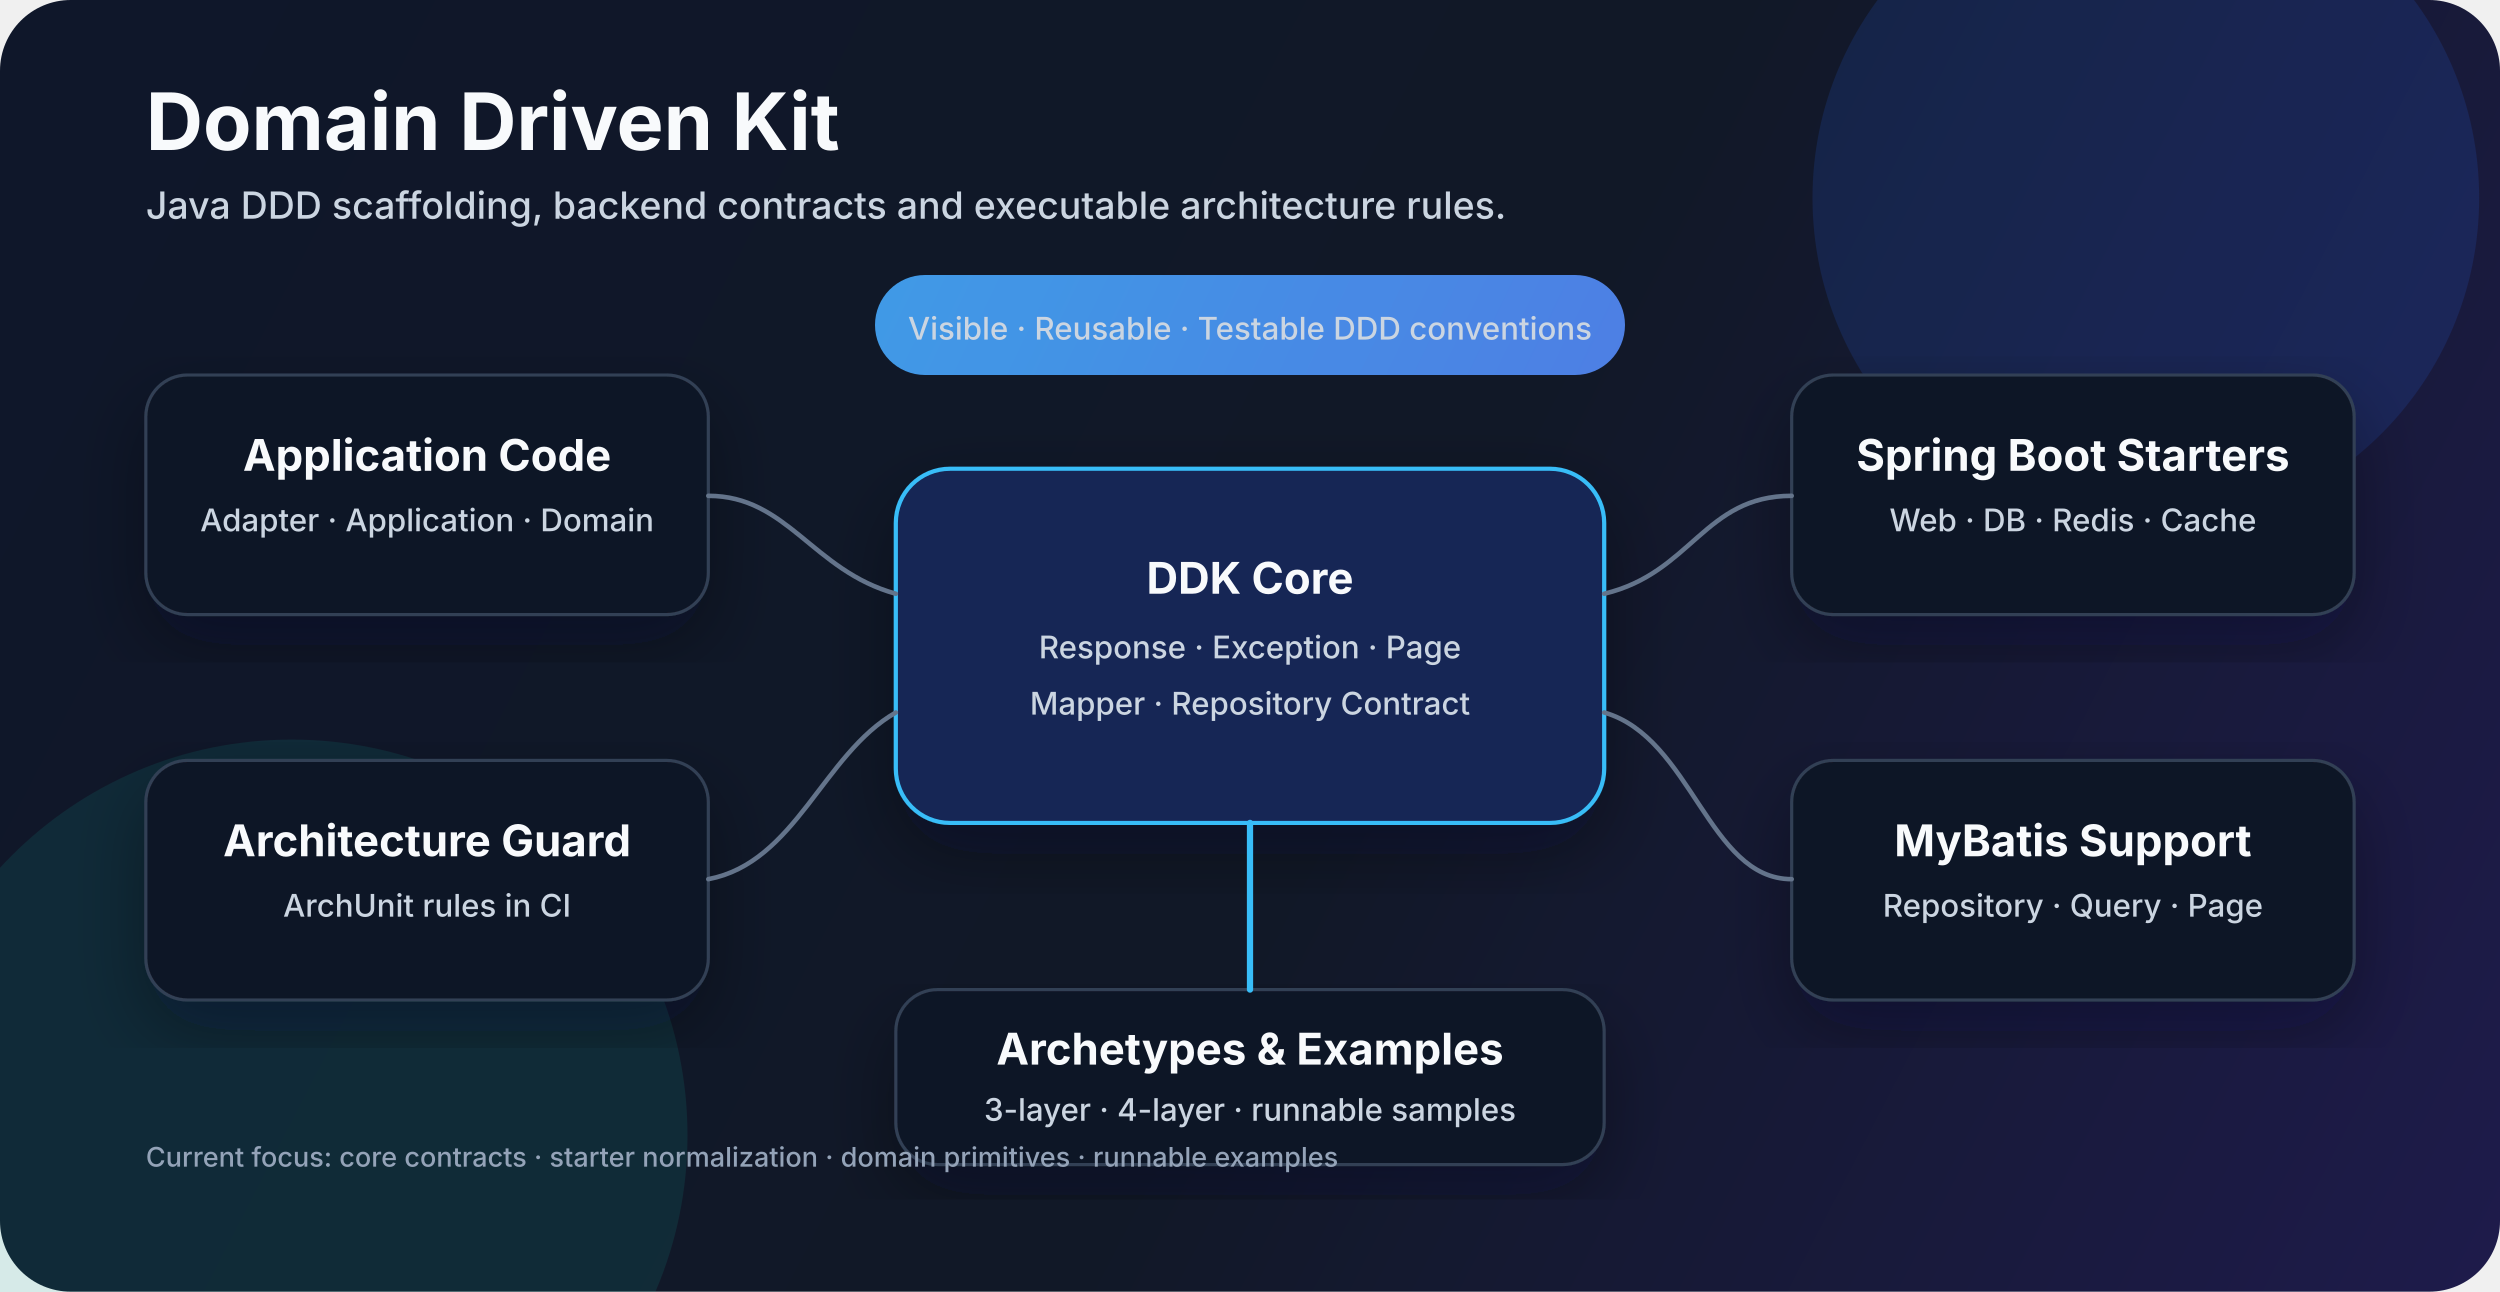
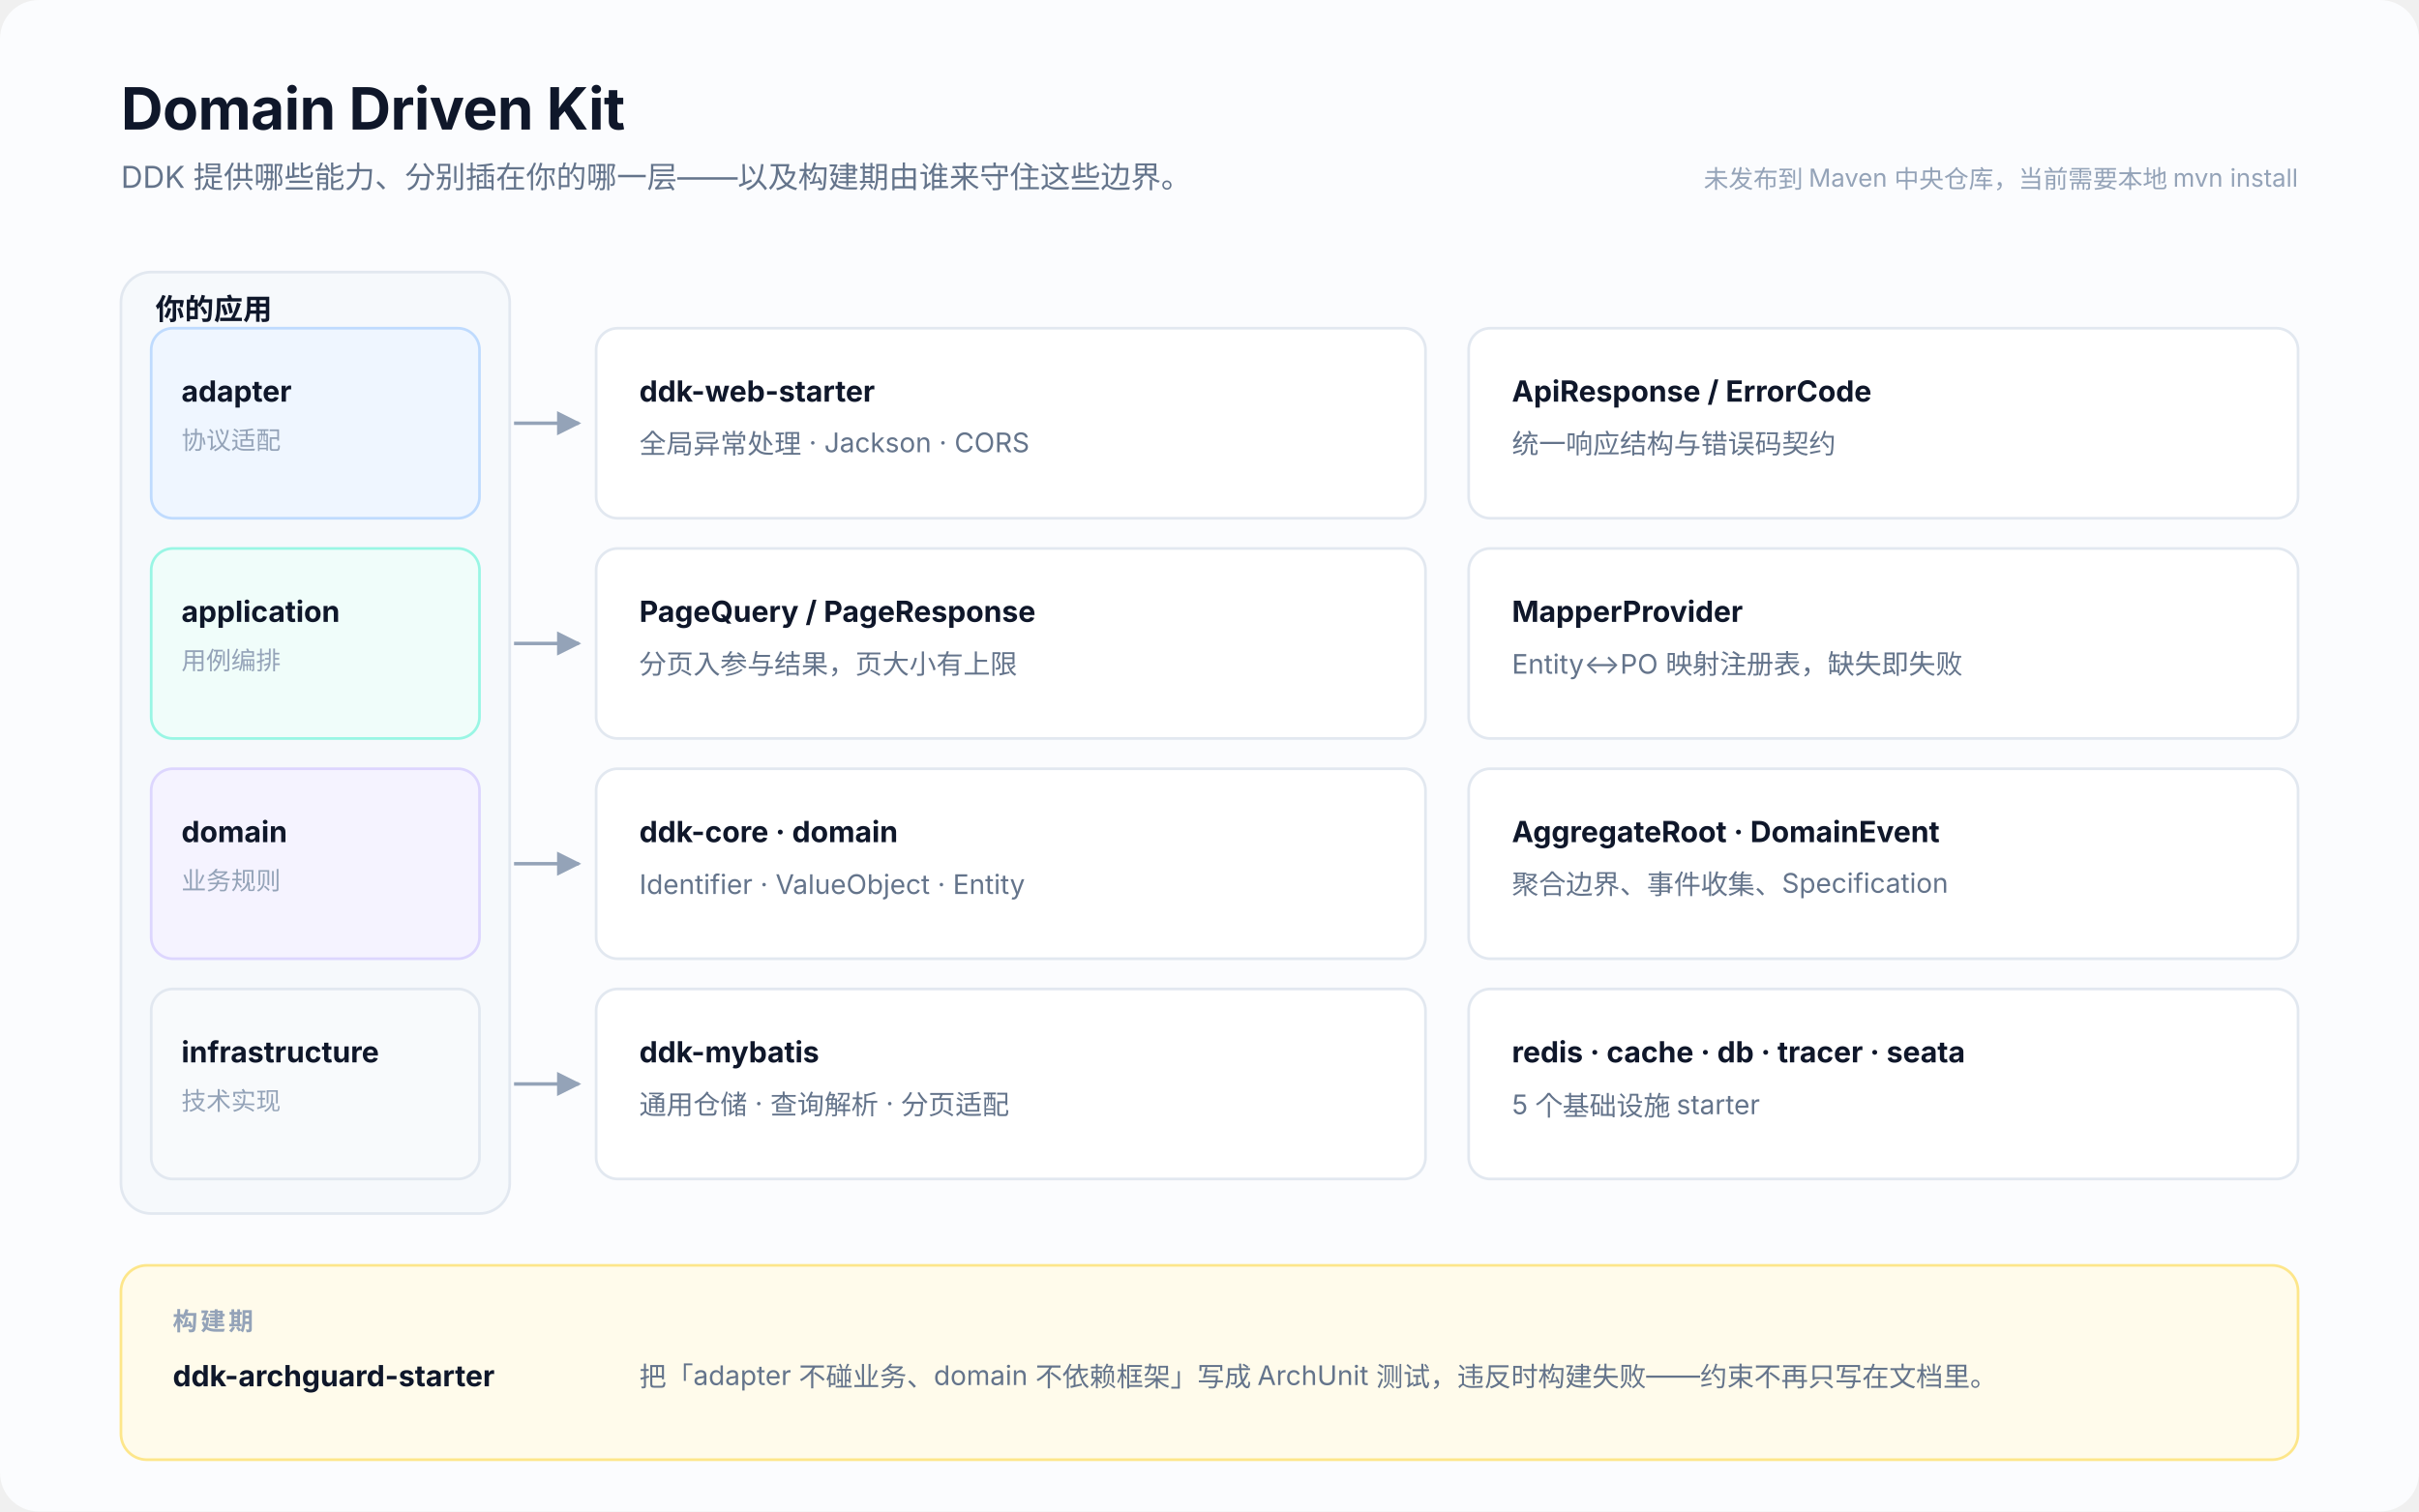
- <svg xmlns="http://www.w3.org/2000/svg" width="1200" height="620" viewBox="0 0 1200 620" fill="none" role="img" aria-labelledby="title desc">
+ <svg xmlns="http://www.w3.org/2000/svg" viewBox="0 0 1120 700" width="1120" height="700" role="img" aria-labelledby="ttl dsc" style="max-width:100%;height:auto">
  <defs>
-     <linearGradient id="bg" x1="0" y1="0" x2="1200" y2="620" gradientUnits="userSpaceOnUse">
-       <stop stop-color="#0F172A" />
-       <stop offset="0.55" stop-color="#111827" />
-       <stop offset="1" stop-color="#1E1B4B" />
-     </linearGradient>
-     <linearGradient id="blue" x1="130" y1="90" x2="1050" y2="530" gradientUnits="userSpaceOnUse">
-       <stop stop-color="#38BDF8" />
-       <stop offset="1" stop-color="#6366F1" />
-     </linearGradient>
-     <filter id="shadow" x="-20%" y="-20%" width="140%" height="140%">
-       <feDropShadow dx="0" dy="14" stdDeviation="18" flood-color="#020617" flood-opacity="0.35" />
-     </filter>
-     <style>
-       .title{font:700 38px Inter,Segoe UI,Arial,sans-serif;fill:#F8FAFC}
-       .subtitle{font:500 18px Inter,Segoe UI,Arial,sans-serif;fill:#CBD5E1}
-       .label{font:700 21px Inter,Segoe UI,Arial,sans-serif;fill:#F8FAFC}
-       .small{font:500 15px Inter,Segoe UI,Arial,sans-serif;fill:#CBD5E1}
-       .tiny{font:500 13px Inter,Segoe UI,Arial,sans-serif;fill:#94A3B8}
-       .card{fill:#111827;stroke:#334155;stroke-width:1.5;filter:url(#shadow)}
-       .core{fill:#172554;stroke:#38BDF8;stroke-width:2;filter:url(#shadow)}
-       .line{stroke:#64748B;stroke-width:2.2;stroke-linecap:round}
-       .accent{stroke:#38BDF8;stroke-width:3;stroke-linecap:round}
-     </style>
+     <marker id="ar" viewBox="0 0 10 10" refX="9" refY="5" markerWidth="7" markerHeight="7" orient="auto-start-reverse">
+       <path class="mk" d="M0 0 L10 5 L0 10 z" />
+     </marker>
+     <marker id="ar-b" viewBox="0 0 10 10" refX="9" refY="5" markerWidth="7" markerHeight="7" orient="auto-start-reverse">
+       <path class="mk-b" d="M0 0 L10 5 L0 10 z" />
+     </marker>
+     <marker id="ar-v" viewBox="0 0 10 10" refX="9" refY="5" markerWidth="7" markerHeight="7" orient="auto-start-reverse">
+       <path class="mk-v" d="M0 0 L10 5 L0 10 z" />
+     </marker>
  </defs>
-   <rect width="1200" height="620" rx="34" fill="url(#bg)" />
-   <circle cx="1030" cy="95" r="160" fill="#2563EB" opacity="0.16" />
-   <circle cx="140" cy="545" r="190" fill="#14B8A6" opacity="0.12" />
-   <text x="70" y="72" class="title">Domain Driven Kit</text>
-   <text x="70" y="105" class="subtitle">Java DDD scaffolding, backend contracts and executable architecture rules.</text>
-   <rect x="430" y="225" width="340" height="170" rx="26" class="core" />
-   <text x="600" y="285" text-anchor="middle" class="label">DDK Core</text>
-   <text x="600" y="316" text-anchor="middle" class="small">Response · Exception · Page</text>
-   <text x="600" y="343" text-anchor="middle" class="small">Mapper · Repository Contract</text>
-   <rect x="70" y="180" width="270" height="115" rx="20" class="card" />
-   <text x="205" y="226" text-anchor="middle" class="label">Application Code</text>
-   <text x="205" y="255" text-anchor="middle" class="small">Adapter · Application · Domain</text>
-   <rect x="70" y="365" width="270" height="115" rx="20" class="card" />
-   <text x="205" y="411" text-anchor="middle" class="label">Architecture Guard</text>
-   <text x="205" y="440" text-anchor="middle" class="small">ArchUnit rules in CI</text>
-   <rect x="860" y="180" width="270" height="115" rx="20" class="card" />
-   <text x="995" y="226" text-anchor="middle" class="label">Spring Boot Starters</text>
-   <text x="995" y="255" text-anchor="middle" class="small">Web · DB · Redis · Cache</text>
-   <rect x="860" y="365" width="270" height="115" rx="20" class="card" />
-   <text x="995" y="411" text-anchor="middle" class="label">MyBatis Support</text>
-   <text x="995" y="440" text-anchor="middle" class="small">Repository · Query · Page</text>
-   <rect x="430" y="475" width="340" height="84" rx="20" class="card" />
-   <text x="600" y="511" text-anchor="middle" class="label">Archetypes &amp; Examples</text>
-   <text x="600" y="538" text-anchor="middle" class="small">3-layer · 4-layer · runnable samples</text>
-   <path d="M340 238 C378 238 390 274 430 285" class="line" />
-   <path d="M340 422 C382 414 395 362 430 342" class="line" />
-   <path d="M770 285 C812 275 818 238 860 238" class="line" />
-   <path d="M770 342 C812 354 820 422 860 422" class="line" />
-   <path d="M600 395 L600 475" class="accent" />
-   <rect x="420" y="132" width="360" height="48" rx="24" fill="url(#blue)" opacity="0.92" />
-   <text x="600" y="163" text-anchor="middle" class="small" fill="#FFFFFF">Visible · Reusable · Testable DDD conventions</text>
-   <text x="70" y="560" class="tiny">Current focus: core contracts · starter normalization · domain primitives · runnable examples</text>
+   <style>
+     text{font-family:-apple-system,BlinkMacSystemFont,"Segoe UI","PingFang SC","Hiragino Sans GB","Microsoft YaHei",Inter,Roboto,sans-serif;}
+     .bg{fill:#FBFCFE}
+     .title{font-size:27px;font-weight:700;fill:#0F172A;letter-spacing:-.2px}
+     .sub{font-size:14px;font-weight:400;fill:#64748B}
+     .kicker{font-size:11.5px;font-weight:700;fill:#94A3B8;letter-spacing:1.4px}
+     .lbl{font-size:15px;font-weight:650;fill:#0F172A}
+     .lbl-sm{font-size:13.5px;font-weight:650;fill:#0F172A}
+     .txt{font-size:12.5px;font-weight:400;fill:#64748B}
+     .txt-xs{font-size:11.5px;font-weight:400;fill:#94A3B8}
+     .mono{font-family:ui-monospace,SFMono-Regular,Menlo,Consolas,"Liberation Mono",monospace;font-size:12px;font-weight:500;fill:#334155}
+     .mono-sm{font-family:ui-monospace,SFMono-Regular,Menlo,Consolas,"Liberation Mono",monospace;font-size:11px;font-weight:500;fill:#64748B}
+     .edgelbl{font-size:11.5px;font-weight:500;fill:#64748B}
+ 
+     .card{fill:#FFFFFF;stroke:#E2E8F0;stroke-width:1.25}
+     .group{fill:#F1F5F9;fill-opacity:.55;stroke:#E2E8F0;stroke-width:1.25}
+     .blue{fill:#EFF6FF;stroke:#BFDBFE;stroke-width:1.25}
+     .teal{fill:#F0FDFA;stroke:#99F6E4;stroke-width:1.25}
+     .violet{fill:#F5F3FF;stroke:#DDD6FE;stroke-width:1.25}
+     .amber{fill:#FFFBEB;stroke:#FDE68A;stroke-width:1.25}
+     .rose{fill:#FFF1F2;stroke:#FECDD3;stroke-width:1.25}
+     .slate{fill:#F8FAFC;stroke:#E2E8F0;stroke-width:1.25}
+ 
+     .t-blue{fill:#1D4ED8} .t-teal{fill:#0F766E} .t-violet{fill:#6D28D9}
+     .t-amber{fill:#B45309} .t-rose{fill:#BE123C} .t-ink{fill:#0F172A}
+ 
+     .edge{stroke:#94A3B8;stroke-width:1.6;fill:none;marker-end:url(#ar)}
+     .edge-b{stroke:#3B82F6;stroke-width:1.8;fill:none;marker-end:url(#ar-b)}
+     .edge-v{stroke:#8B5CF6;stroke-width:1.6;fill:none;stroke-dasharray:6 5;marker-end:url(#ar-v)}
+     .edge-x{stroke:#F43F5E;stroke-width:1.6;fill:none;stroke-dasharray:5 5}
+     .rail{stroke:#E2E8F0;stroke-width:2;fill:none}
+     .hair{stroke:#E2E8F0;stroke-width:1.25;fill:none}
+     .mk{fill:#94A3B8} .mk-b{fill:#3B82F6} .mk-v{fill:#8B5CF6}
+ 
+     @media (prefers-color-scheme: dark) {
+       .bg{fill:#0B1120}
+       .title{fill:#F1F5F9} .sub{fill:#94A3B8} .kicker{fill:#64748B}
+       .lbl,.lbl-sm{fill:#E2E8F0} .txt{fill:#94A3B8} .txt-xs{fill:#64748B}
+       .mono{fill:#CBD5E1} .mono-sm{fill:#94A3B8} .edgelbl{fill:#94A3B8}
+       .card{fill:#111827;stroke:#283548}
+       .group{fill:#0F172A;fill-opacity:.7;stroke:#1E293B}
+       .blue{fill:#111E38;stroke:#1E40AF}
+       .teal{fill:#0C2620;stroke:#115E59}
+       .violet{fill:#1A1333;stroke:#5B21B6}
+       .amber{fill:#271B08;stroke:#92400E}
+       .rose{fill:#2A0F17;stroke:#9F1239}
+       .slate{fill:#131C2B;stroke:#283548}
+       .t-blue{fill:#93C5FD} .t-teal{fill:#5EEAD4} .t-violet{fill:#C4B5FD}
+       .t-amber{fill:#FCD34D} .t-rose{fill:#FDA4AF} .t-ink{fill:#E2E8F0}
+       .edge{stroke:#64748B} .edge-b{stroke:#60A5FA} .edge-v{stroke:#A78BFA}
+       .edge-x{stroke:#FB7185}
+       .rail{stroke:#1E293B} .hair{stroke:#1E293B}
+       .mk{fill:#64748B} .mk-b{fill:#60A5FA} .mk-v{fill:#A78BFA}
+     }
+ </style>
+   <rect class="bg" width="1120" height="700" rx="18" />
+   <text class="title" x="56" y="60">Domain Driven Kit</text>
+   <text class="sub" x="56" y="87">DDK 提供哪些能力、分别插在你的哪一层——以及构建期由谁来守住这些边界。</text>
+   <rect x="56" y="126" width="180" height="436" rx="14" class="group" />
+   <text class="lbl-sm" x="72" y="148">你的应用</text>
+   <rect x="70" y="152" width="152" height="88" rx="10" class="blue" />
+   <text class="lbl-sm" x="84" y="186">adapter</text>
+   <text class="txt-xs" x="84" y="208">协议适配</text>
+   <path class="edge" d="M238 196.0 L268 196.0" />
+   <rect x="276.0" y="152" width="384.0" height="88" rx="10" class="card" />
+   <text class="lbl-sm" x="296.0" y="186">ddk-web-starter</text>
+   <text class="txt" x="296.0" y="210">全局异常处理 · Jackson · CORS</text>
+   <rect x="680.0" y="152" width="384.0" height="88" rx="10" class="card" />
+   <text class="lbl-sm" x="700.0" y="186">ApiResponse / ErrorCode</text>
+   <text class="txt" x="700.0" y="210">统一响应结构与错误码契约</text>
+   <rect x="70" y="254" width="152" height="88" rx="10" class="teal" />
+   <text class="lbl-sm" x="84" y="288">application</text>
+   <text class="txt-xs" x="84" y="310">用例编排</text>
+   <path class="edge" d="M238 298.0 L268 298.0" />
+   <rect x="276.0" y="254" width="384.0" height="88" rx="10" class="card" />
+   <text class="lbl-sm" x="296.0" y="288">PageQuery / PageResponse</text>
+   <text class="txt" x="296.0" y="312">分页入参与结果，页大小有上限</text>
+   <rect x="680.0" y="254" width="384.0" height="88" rx="10" class="card" />
+   <text class="lbl-sm" x="700.0" y="288">MapperProvider</text>
+   <text class="txt" x="700.0" y="312">Entity↔PO 映射注册表，缺失即失败</text>
+   <rect x="70" y="356" width="152" height="88" rx="10" class="violet" />
+   <text class="lbl-sm" x="84" y="390">domain</text>
+   <text class="txt-xs" x="84" y="412">业务规则</text>
+   <path class="edge" d="M238 400.0 L268 400.0" />
+   <rect x="276.0" y="356" width="384.0" height="88" rx="10" class="card" />
+   <text class="lbl-sm" x="296.0" y="390">ddk-core · domain</text>
+   <text class="txt" x="296.0" y="414">Identifier · ValueObject · Entity</text>
+   <rect x="680.0" y="356" width="384.0" height="88" rx="10" class="card" />
+   <text class="lbl-sm" x="700.0" y="390">AggregateRoot · DomainEvent</text>
+   <text class="txt" x="700.0" y="414">聚合边界、事件收集、Specification</text>
+   <rect x="70" y="458" width="152" height="88" rx="10" class="slate" />
+   <text class="lbl-sm" x="84" y="492">infrastructure</text>
+   <text class="txt-xs" x="84" y="514">技术实现</text>
+   <path class="edge" d="M238 502.0 L268 502.0" />
+   <rect x="276.0" y="458" width="384.0" height="88" rx="10" class="card" />
+   <text class="lbl-sm" x="296.0" y="492">ddk-mybatis</text>
+   <text class="txt" x="296.0" y="516">通用仓储 · 查询解析 · 分页适配</text>
+   <rect x="680.0" y="458" width="384.0" height="88" rx="10" class="card" />
+   <text class="lbl-sm" x="700.0" y="492">redis · cache · db · tracer · seata</text>
+   <text class="txt" x="700.0" y="516">5 个基础设施 starter</text>
+   <rect x="56" y="586" width="1008" height="90" rx="12" class="amber" />
+   <text class="kicker" x="80" y="616">构建期</text>
+   <text class="lbl-sm" x="80" y="642">ddk-archguard-starter</text>
+   <text class="txt" x="296" y="642">把「adapter 不碰业务、domain 不依赖框架」写成 ArchUnit 测试，违反时构建失败——约束不再只写在文档里。</text>
+   <text class="txt-xs" x="1064" y="87" text-anchor="end">未发布到 Maven 中央仓库，当前需要本地 mvn install</text>
</svg>
